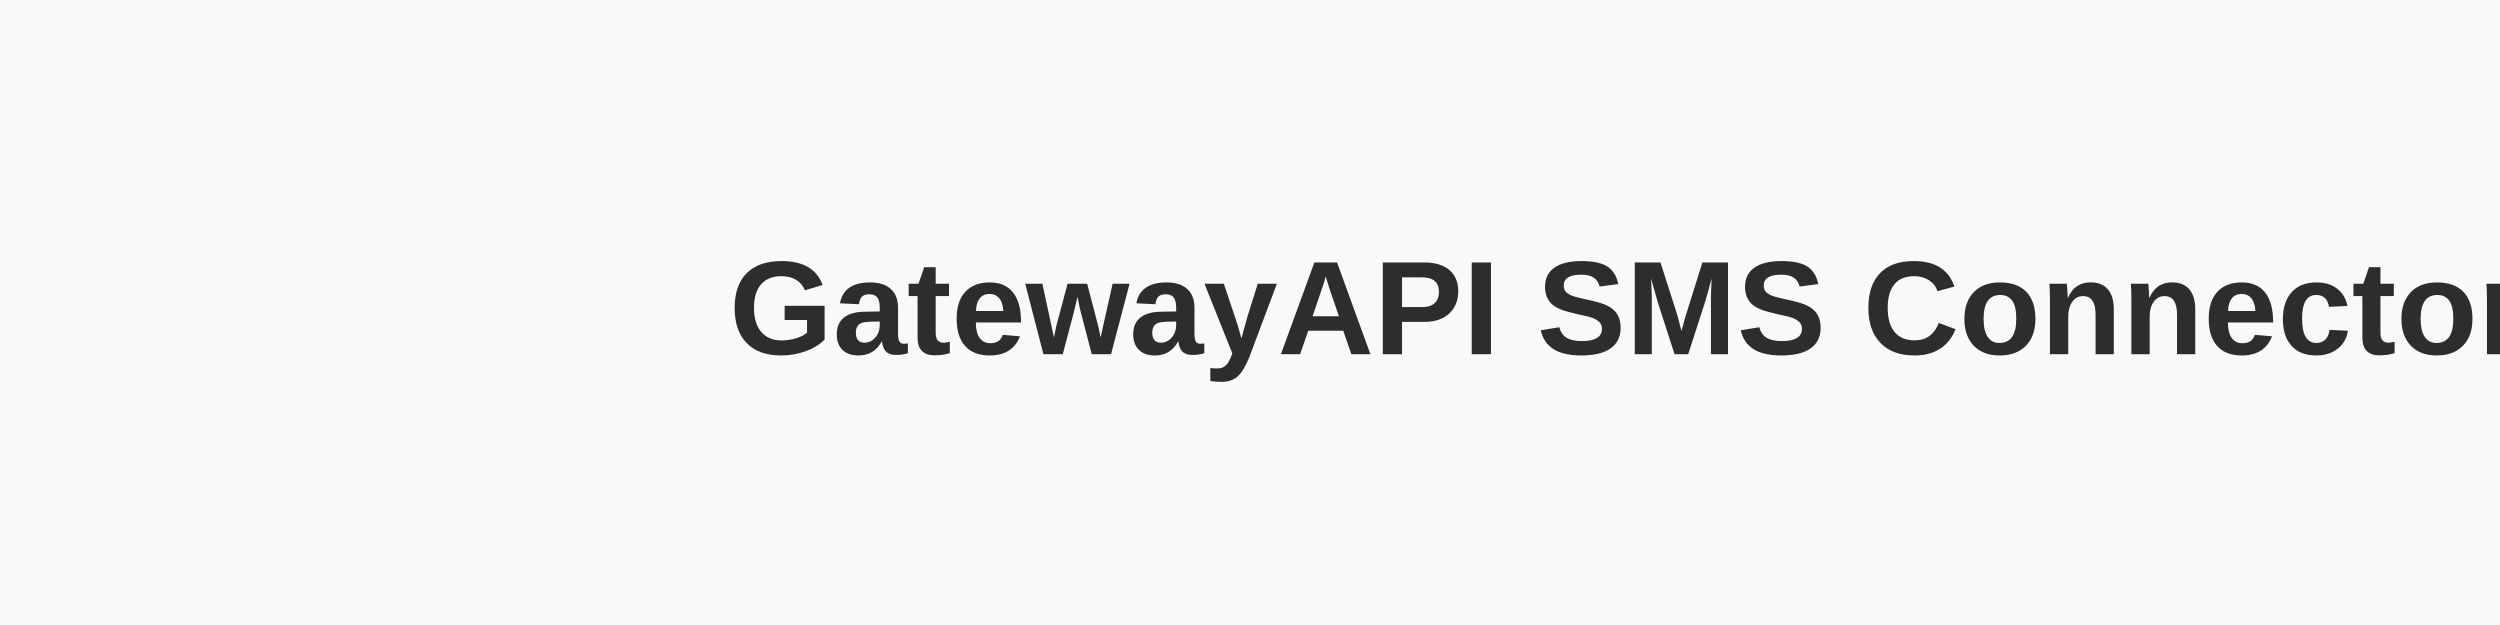
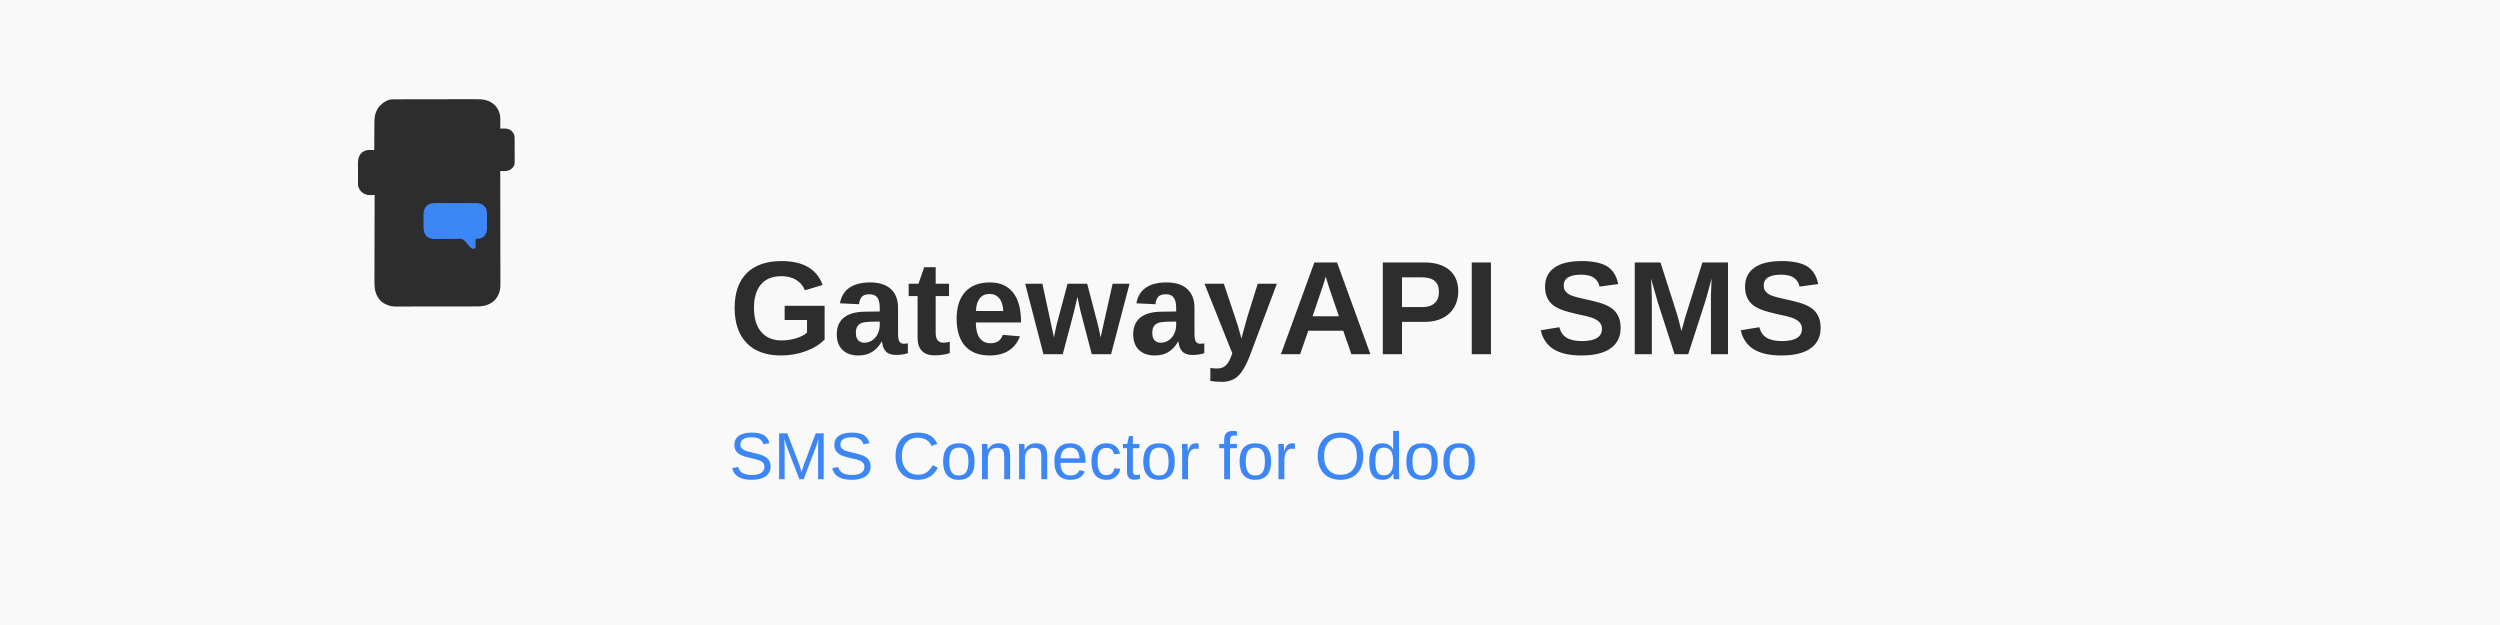
<svg xmlns="http://www.w3.org/2000/svg" width="1200" height="300" viewBox="0 0 1200 300">
  <rect width="1200" height="300" fill="#FAF9FA" />
  <g transform="scale(0.18) translate(40,40)">
    <svg width="1536" height="1024" viewBox="0 0 1536 1024">
-       <g>
-         <path d="M0 0 C506.88 0 1013.76 0 1536 0 C1536 337.92 1536 675.84 1536 1024 C1029.12 1024 522.24 1024 0 1024 C0 686.08 0 348.16 0 0 Z " fill="#FAF9FA" />
-       </g>
+       <path d="M0 0 C506.88 0 1013.76 0 1536 0 C1536 337.92 1536 675.84 1536 1024 C1029.12 1024 522.24 1024 0 1024 C0 686.08 0 348.16 0 0 Z " fill="#FAF9FA" />
+       <path d="M0 0 C1.291 -0.007 1.291 -0.007 2.607 -0.014 C4.018 -0.013 4.018 -0.013 5.457 -0.013 C6.46 -0.017 7.463 -0.02 8.496 -0.024 C11.867 -0.035 15.238 -0.039 18.608 -0.043 C21.021 -0.049 23.434 -0.056 25.847 -0.063 C33.097 -0.082 40.346 -0.093 47.596 -0.101 C51.013 -0.106 54.431 -0.111 57.849 -0.116 C69.218 -0.133 80.587 -0.148 91.956 -0.155 C94.905 -0.157 97.855 -0.159 100.804 -0.161 C101.904 -0.162 101.904 -0.162 103.025 -0.162 C114.886 -0.171 126.746 -0.196 138.606 -0.229 C150.796 -0.262 162.985 -0.28 175.175 -0.283 C182.014 -0.285 188.852 -0.294 195.691 -0.319 C202.13 -0.343 208.569 -0.347 215.008 -0.337 C217.365 -0.336 219.722 -0.342 222.079 -0.356 C241.921 -0.465 257.393 1.656 272.398 15.755 C281.946 25.678 286.883 38.397 286.784 52.06 C286.782 53.181 286.782 53.181 286.78 54.325 C286.774 56.699 286.762 59.073 286.749 61.447 C286.744 63.062 286.74 64.677 286.735 66.292 C286.724 70.24 286.707 74.187 286.687 78.134 C287.942 78.076 289.198 78.018 290.491 77.958 C301.141 77.61 309.565 77.427 317.765 85.072 C323.174 90.877 324.988 95.695 324.977 103.643 C324.984 104.382 324.991 105.121 324.998 105.882 C325.016 108.317 325.02 110.751 325.023 113.185 C325.029 114.885 325.036 116.585 325.043 118.285 C325.055 121.847 325.058 125.408 325.057 128.97 C325.057 133.519 325.084 138.068 325.119 142.618 C325.141 146.129 325.145 149.64 325.144 153.152 C325.146 154.828 325.155 156.505 325.171 158.181 C325.317 175.638 325.317 175.638 318.827 183.341 C318.203 183.871 317.579 184.401 316.937 184.947 C316.016 185.761 316.016 185.761 315.077 186.591 C308.578 190.786 302.72 191.561 295.187 191.322 C294.364 191.308 293.542 191.295 292.694 191.281 C290.692 191.246 288.689 191.192 286.687 191.134 C286.688 192.124 286.688 192.124 286.69 193.134 C286.757 232.265 286.809 271.396 286.84 310.527 C286.844 315.228 286.847 319.929 286.851 324.63 C286.852 325.566 286.853 326.502 286.854 327.466 C286.867 342.609 286.891 357.752 286.918 372.895 C286.946 388.44 286.963 403.984 286.969 419.529 C286.973 429.116 286.986 438.704 287.01 448.291 C287.026 454.871 287.031 461.45 287.027 468.03 C287.025 471.822 287.028 475.615 287.044 479.408 C287.062 483.529 287.056 487.649 287.047 491.771 C287.056 492.957 287.065 494.144 287.074 495.367 C286.99 511.066 282.355 524.56 271.437 536.072 C258.508 548.223 243.1 552.291 225.801 552.275 C224.351 552.279 224.351 552.279 222.871 552.284 C219.647 552.292 216.422 552.294 213.197 552.295 C210.879 552.3 208.561 552.305 206.242 552.31 C199.955 552.323 193.668 552.33 187.381 552.334 C183.45 552.337 179.519 552.341 175.589 552.346 C164.691 552.358 153.794 552.368 142.897 552.372 C141.852 552.372 141.852 552.372 140.787 552.372 C139.74 552.373 139.74 552.373 138.672 552.373 C137.258 552.374 135.844 552.374 134.43 552.374 C133.729 552.375 133.027 552.375 132.305 552.375 C120.941 552.379 109.578 552.397 98.214 552.42 C86.529 552.444 74.843 552.456 63.157 552.457 C56.604 552.458 50.05 552.464 43.497 552.482 C37.332 552.498 31.167 552.501 25.002 552.492 C22.744 552.491 20.486 552.495 18.228 552.505 C15.136 552.518 12.045 552.512 8.953 552.502 C8.068 552.51 7.184 552.518 6.272 552.526 C-7.923 552.415 -22.967 546.457 -33.22 536.548 C-47.686 519.869 -48.903 503.763 -48.767 482.526 C-48.766 480.041 -48.767 477.556 -48.769 475.072 C-48.77 469.744 -48.759 464.417 -48.736 459.09 C-48.704 451.388 -48.693 443.687 -48.688 435.985 C-48.68 423.486 -48.653 410.987 -48.615 398.487 C-48.578 386.354 -48.55 374.22 -48.533 362.086 C-48.532 361.337 -48.531 360.588 -48.53 359.815 C-48.525 356.056 -48.52 352.297 -48.515 348.537 C-48.473 317.403 -48.403 286.268 -48.313 255.134 C-49.619 255.153 -50.925 255.172 -52.27 255.191 C-53.999 255.207 -55.728 255.221 -57.458 255.236 C-58.316 255.249 -59.175 255.263 -60.06 255.277 C-66.556 255.318 -71.675 254.56 -77.313 251.134 C-78.4 250.481 -78.4 250.481 -79.509 249.814 C-86.436 245.136 -90.022 239.082 -92.313 231.134 C-92.581 227.747 -92.581 227.747 -92.604 224.002 C-92.611 223.315 -92.617 222.628 -92.624 221.92 C-92.643 219.663 -92.647 217.407 -92.649 215.15 C-92.656 213.568 -92.662 211.986 -92.669 210.405 C-92.681 207.093 -92.685 203.781 -92.684 200.469 C-92.684 196.248 -92.711 192.028 -92.746 187.808 C-92.768 184.541 -92.772 181.274 -92.771 178.006 C-92.773 176.452 -92.782 174.897 -92.797 173.342 C-92.904 161.571 -91.772 151.846 -83.38 142.892 C-77.624 137.996 -70.553 134.983 -62.985 135.037 C-62.186 135.04 -61.387 135.043 -60.563 135.046 C-59.738 135.055 -58.913 135.063 -58.063 135.072 C-57.223 135.076 -56.382 135.081 -55.516 135.085 C-53.449 135.097 -51.381 135.115 -49.313 135.134 C-49.31 134.021 -49.306 132.907 -49.302 131.76 C-49.265 121.227 -49.207 110.694 -49.129 100.161 C-49.09 94.747 -49.058 89.333 -49.042 83.919 C-49.027 78.686 -48.993 73.454 -48.945 68.221 C-48.93 66.233 -48.922 64.244 -48.921 62.256 C-48.906 43.775 -45.765 29.333 -32.759 15.49 C-24.211 7.256 -12.197 0.029 0 0 Z " fill="#2D2D2E" transform="translate(1007.313,224.8658)" />
+       <path d="M0 0 C1.237 -0.005 2.473 -0.011 3.747 -0.016 C7.124 -0.027 10.499 -0.024 13.876 -0.015 C17.419 -0.007 20.963 -0.014 24.506 -0.019 C30.457 -0.024 36.408 -0.017 42.358 -0.003 C49.223 0.013 56.088 0.008 62.953 -0.008 C68.861 -0.022 74.77 -0.024 80.678 -0.016 C84.201 -0.011 87.723 -0.011 91.245 -0.021 C95.175 -0.031 99.105 -0.017 103.035 0 C104.192 -0.006 105.349 -0.012 106.542 -0.018 C115.222 0.05 122.395 1.318 128.856 7.541 C135.615 14.773 136.328 22.015 136.246 31.603 C136.251 32.854 136.256 34.105 136.261 35.394 C136.265 38.7 136.245 42.004 136.217 45.31 C136.207 47.323 136.217 49.335 136.234 51.348 C136.265 55.246 136.261 59.142 136.246 63.041 C136.256 64.229 136.267 65.418 136.277 66.643 C136.151 75.722 134.198 82.608 127.832 89.263 C120.157 94.281 114.724 95.657 105.582 95.388 C105.606 96.41 105.606 96.41 105.63 97.452 C105.692 100.535 105.731 103.617 105.77 106.701 C105.795 107.773 105.82 108.844 105.846 109.949 C105.86 111.491 105.86 111.491 105.875 113.064 C105.899 114.486 105.899 114.486 105.923 115.936 C105.582 118.388 105.582 118.388 104.232 120.182 C102.582 121.388 102.582 121.388 99.895 122.013 C93.454 120.798 89.354 115.367 85.207 110.576 C84.384 109.641 84.384 109.641 83.543 108.687 C81.582 106.388 81.582 106.388 79.71 103.829 C76.217 99.575 73.071 96.357 67.504 95.499 C62.518 95.075 57.543 95.212 52.547 95.333 C50.7 95.34 48.852 95.341 47.005 95.338 C42.163 95.34 37.323 95.398 32.481 95.471 C24.731 95.581 16.981 95.613 9.23 95.63 C6.537 95.646 3.845 95.69 1.153 95.737 C-8.474 95.846 -15.558 95.442 -23.687 89.818 C-30.651 82.801 -32.852 75.021 -32.999 65.279 C-32.994 64.18 -32.989 63.082 -32.984 61.951 C-32.99 60.79 -32.997 59.629 -33.003 58.433 C-33.01 55.993 -33.007 53.552 -32.994 51.112 C-32.98 47.398 -33.014 43.687 -33.052 39.974 C-33.053 37.591 -33.052 35.208 -33.047 32.826 C-33.06 31.727 -33.073 30.629 -33.087 29.498 C-32.988 21.21 -31.166 14.436 -25.428 8.24 C-17.569 0.783 -10.482 -0.055 0 0 Z " fill="#3D86F6" transform="translate(1122.418,501.6118)" />
    </svg>
  </g>
-   <text x="350" y="170" font-size="64" font-family="'Segoe UI', Arial, sans-serif" fill="#2D2D2E" font-weight="bold">GatewayAPI SMS Connector for Odoo</text>
+   <text x="350" y="170" font-size="64" font-family="'Segoe UI', Arial, sans-serif" fill="#2D2D2E" font-weight="bold">GatewayAPI SMS</text>
+   <text x="350" y="230" font-size="32" font-family="'Segoe UI', Arial, sans-serif" fill="#3D86F6">SMS Connector for Odoo</text>
</svg>
